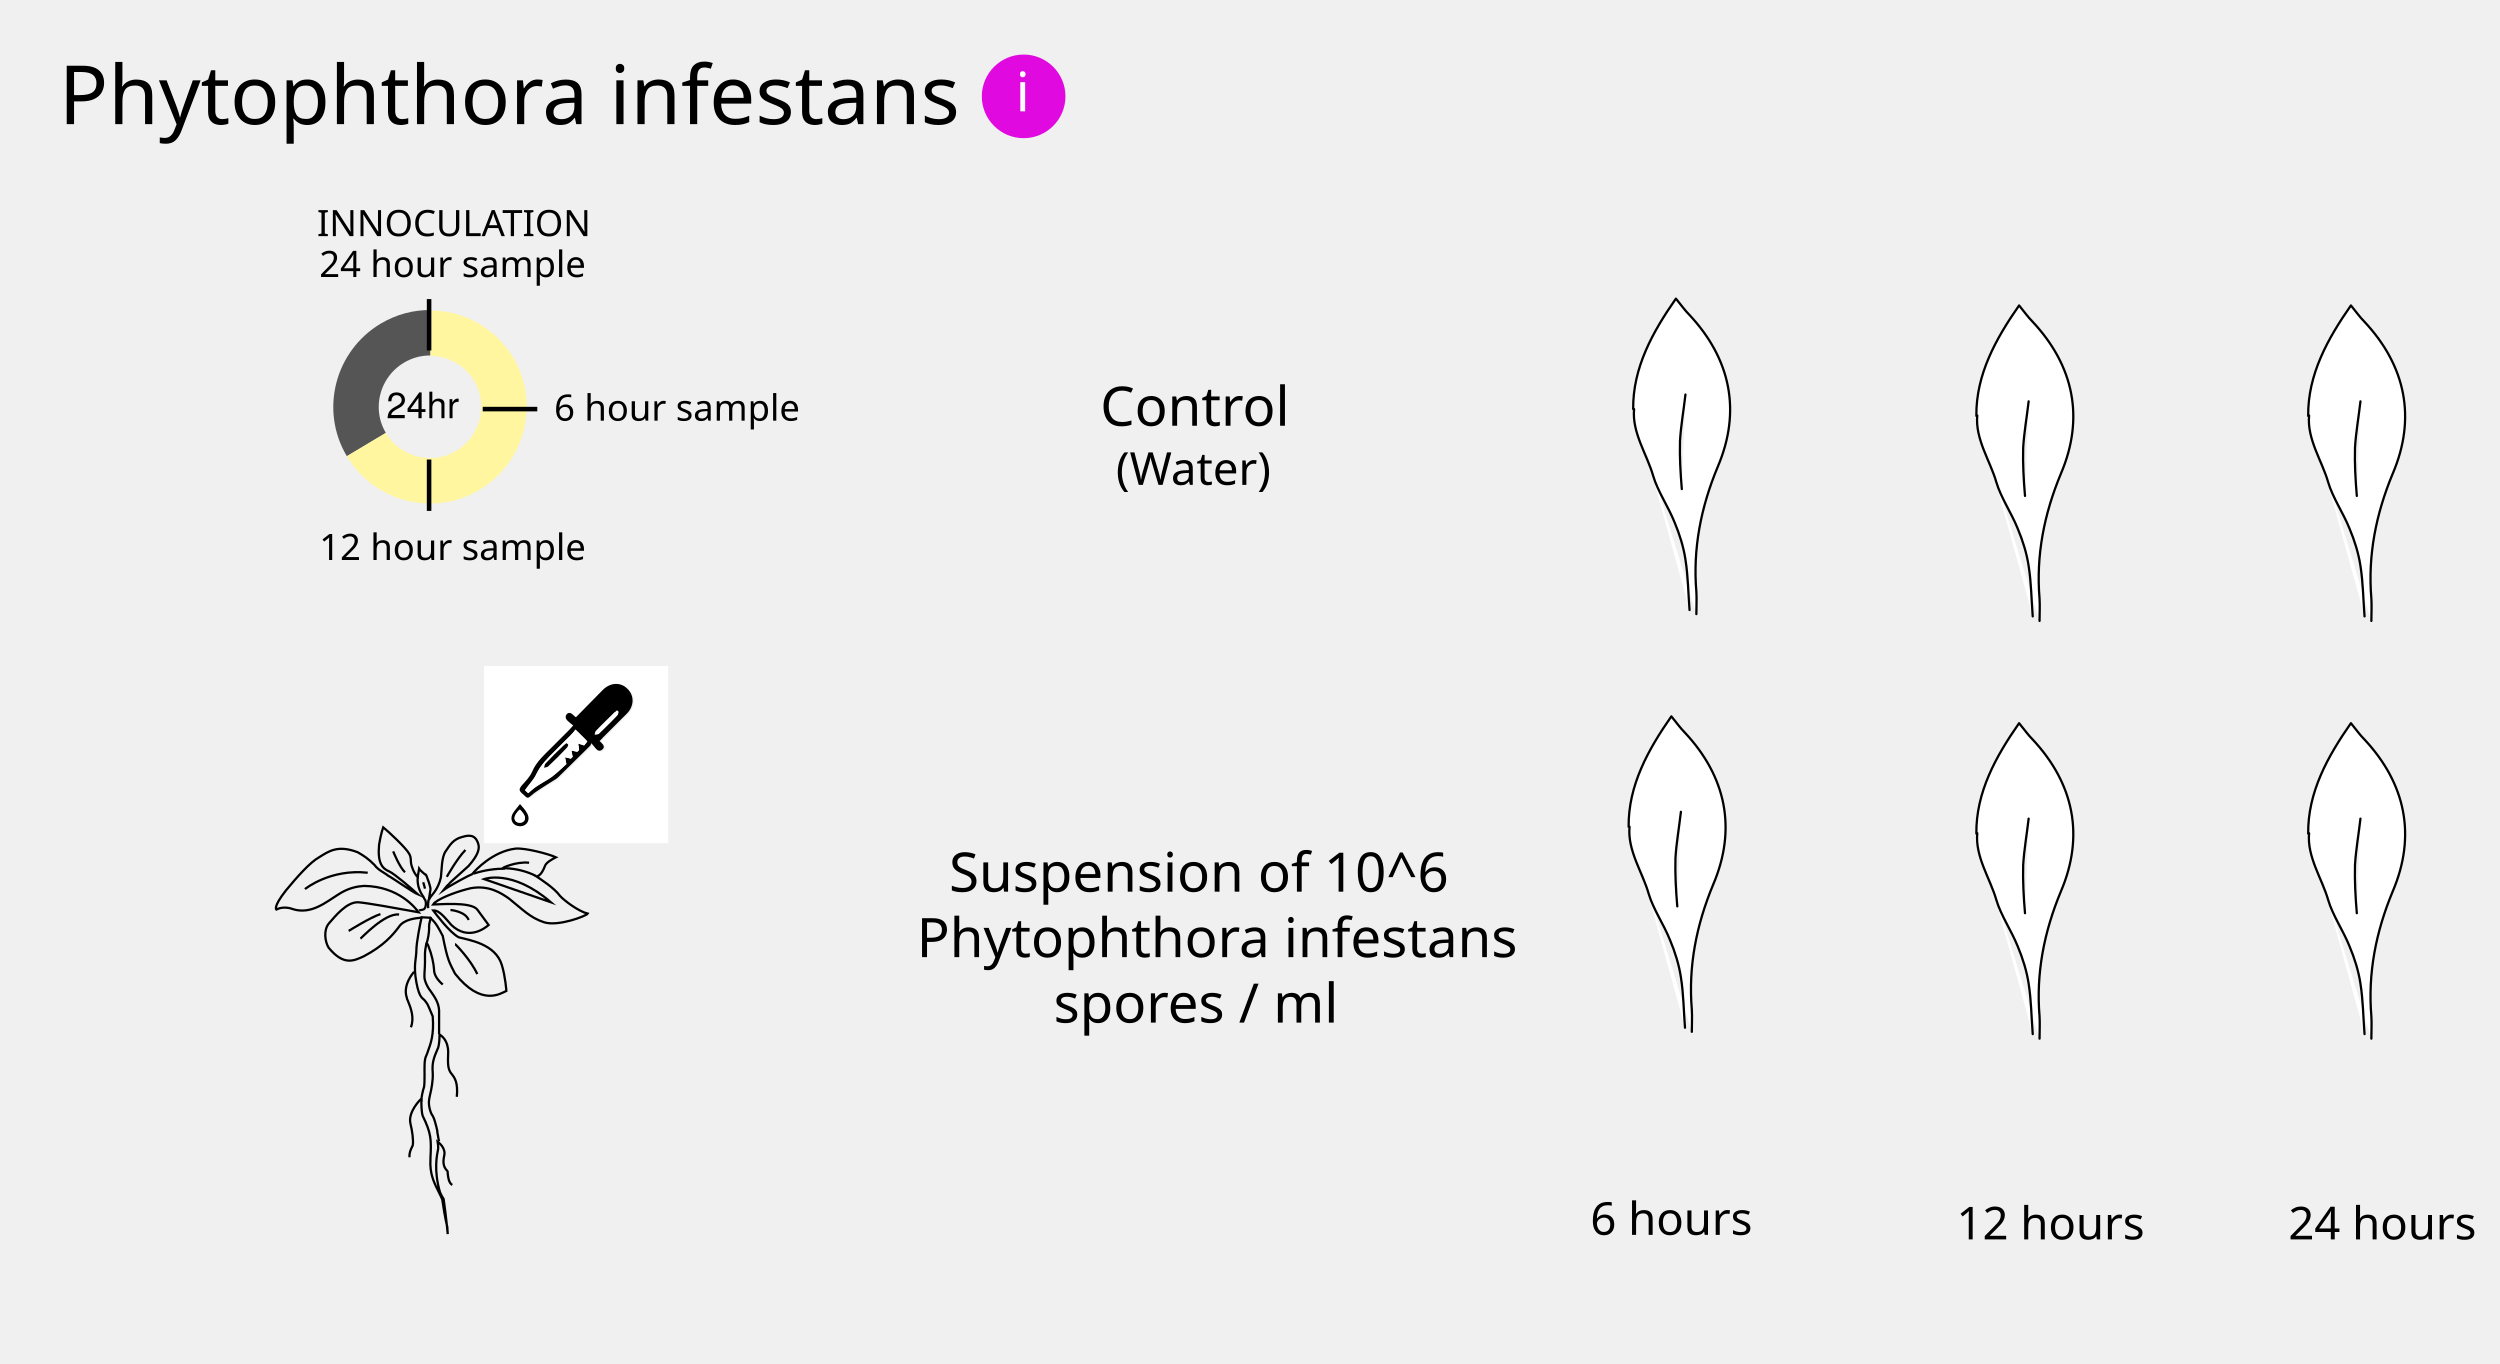
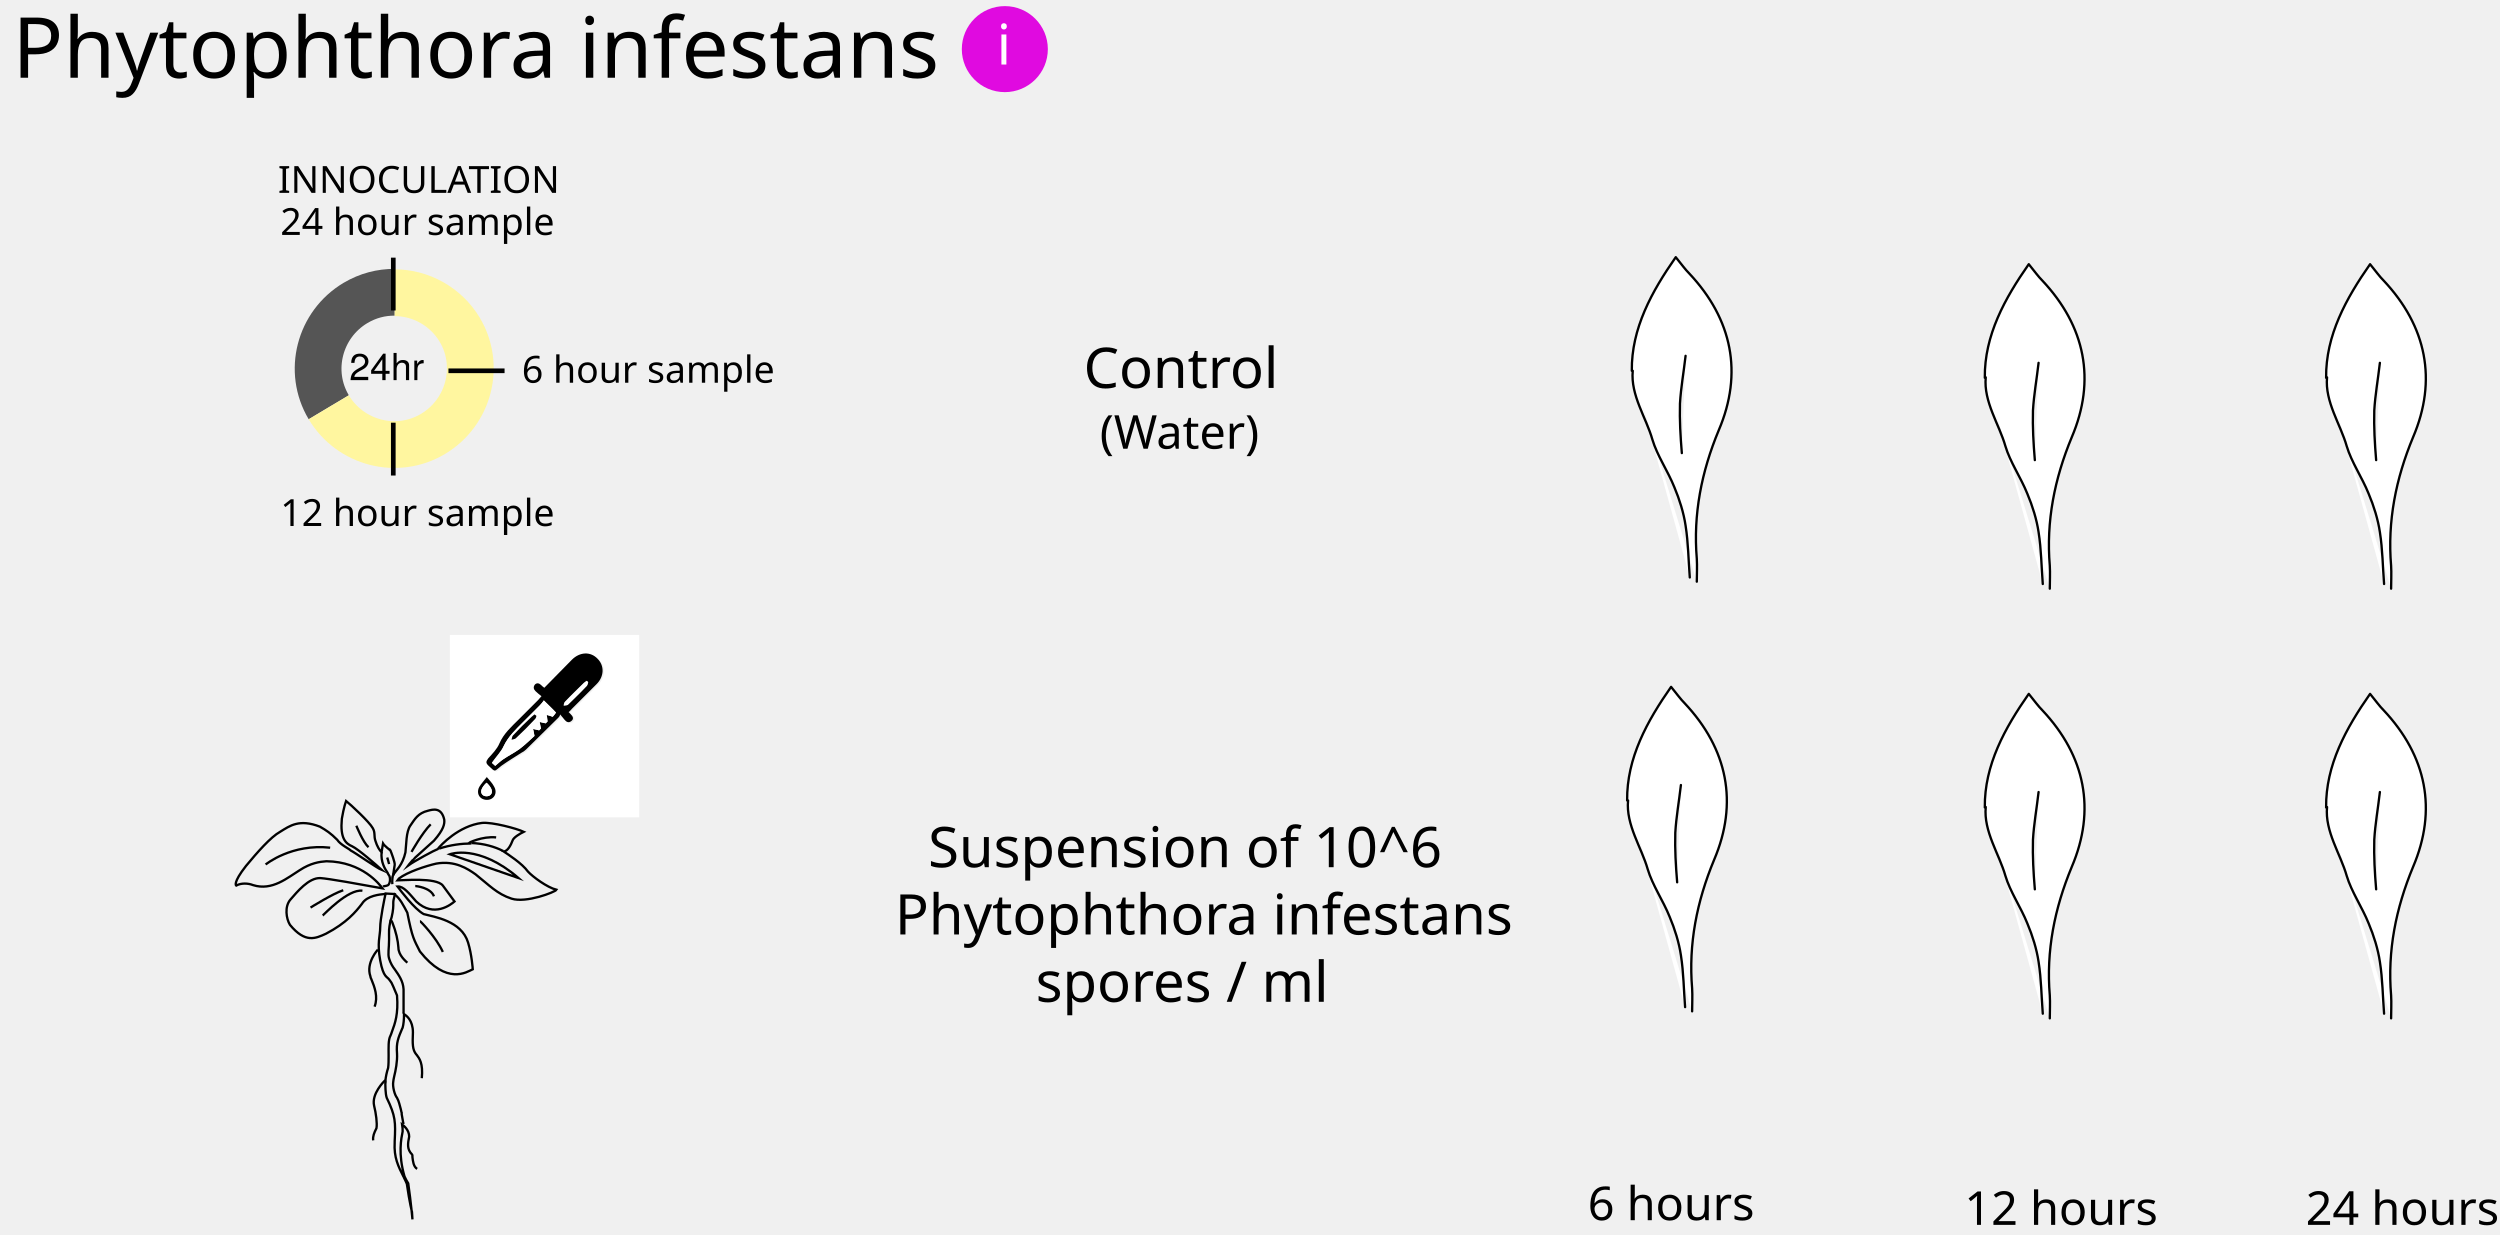
- <svg xmlns="http://www.w3.org/2000/svg" version="1.1" author="Provart Lab - Bio Analytic Resource, University of Toronto" id="BioticStressPhytophthorainfestans_svg" x="0px" y="0px" viewBox="20 70 550 300" enable-background="new 0 0 900 600" xml:space="preserve">
-   <g id="Phytophthora_infestans">
+ <svg xmlns="http://www.w3.org/2000/svg" xml:space="preserve" id="BioticStressPhytophthorainfestans_svg" x="0" y="0" version="1.1" viewBox="20 70 534.707 263.964" author="Provart Lab - Bio Analytic Resource, University of Toronto">&gt;
+   <g id="Phytophthora_infestans" transform="translate(-10.284 -10.693)">
    <g id="Labels">
-       <text transform="matrix(1 0 0 1 32.9314 97.314)" font-family="'HelveticaNeue-Italic'" font-size="18">Phytophthora infestans</text>
-       <text transform="matrix(1 0 0 1 262.0428 163.6665)" font-family="'HelveticaNeue-Thin'" font-size="12">Control</text>
-       <text transform="matrix(1 0 0 1 265.5075 176.6665)" font-family="'HelveticaNeue-Thin'" font-size="10">(Water)</text>
-       <text transform="matrix(1 0 0 1 228.7966 266.1665)" enable-background="new    ">
-         <tspan x="0" y="0" font-family="'HelveticaNeue-Thin'" font-size="12">Suspension of 10^6</tspan>
-         <tspan x="-7.1" y="14.4" font-family="'HelveticaNeue-ThinItalic'" font-size="12">Phytophthora infestans </tspan>
-         <tspan x="23" y="28.8" font-family="'HelveticaNeue-Thin'" font-size="12">spores / ml</tspan>
+       <text id="text2" font-family="HelveticaNeue-Italic" font-size="18" transform="translate(32.931 97.314)">Phytophthora infestans</text>
+       <text id="text4" font-family="HelveticaNeue-Thin" font-size="12" transform="translate(262.043 163.667)">Control</text>
+       <text id="text6" font-family="HelveticaNeue-Thin" font-size="10" transform="translate(265.507 176.667)">(Water)</text>
+       <text id="text14" transform="translate(228.797 266.166)">
+         <tspan id="tspan8" x="0" y="0" font-family="HelveticaNeue-Thin" font-size="12">Suspension of 10^6</tspan>
+         <tspan id="tspan10" x="-7.1" y="14.4" font-family="HelveticaNeue-ThinItalic" font-size="12">Phytophthora infestans </tspan>
+         <tspan id="tspan12" x="23" y="28.8" font-family="HelveticaNeue-Thin" font-size="12">spores / ml</tspan>
      </text>
-       <text transform="matrix(1 0 0 1 369.8842 341.6665)" font-family="'HelveticaNeue-Thin'" font-size="10">6 hours</text>
-       <text transform="matrix(1 0 0 1 450.4377 342.6665)" font-family="'HelveticaNeue-Thin'" font-size="10">12 hours</text>
+       <text id="text16" font-family="HelveticaNeue-Thin" font-size="10" transform="translate(369.884 341.666)">6 hours</text>
+       <text id="text18" font-family="HelveticaNeue-Thin" font-size="10" transform="translate(450.438 342.666)">12 hours</text>
    </g>
    <g id="infoButton_Botrytis_cinerea">
-       <circle fill="#E00AE0" cx="245.2" cy="91.2" r="9.2" />
-       <text transform="matrix(1 0 0 1 243.4521 94.5)" fill="#FFFFFF" font-family="'HelveticaNeue-Bold'" font-size="12">i</text>
+       <circle id="circle21" cx="245.2" cy="91.2" r="9.2" fill="#e00ae0" />
+       <text id="text23" fill="#fff" font-family="HelveticaNeue-Bold" font-size="12" transform="translate(243.452 94.5)">i</text>
    </g>
    <g id="treatmentInfographic">
-       <g id="root">
-         <path fill="none" stroke="#000000" stroke-width="0.5" stroke-miterlimit="10" d="M110.4,296c0.8-2.1,0-4.2-0.7-5.9     c-0.1-0.2-0.2-0.4-0.2-0.6c-1-2.9,1.6-5.7,1.6-5.7" />
-         <path fill="none" stroke="#000000" stroke-width="0.5" stroke-miterlimit="10" d="M118.3,262.9c0,0,2.3-4.1,4.1-5.9" />
-         <path fill="none" stroke="#000000" stroke-width="0.5" stroke-miterlimit="10" d="M123.1,272.4c-0.7-1.9-3.9-2.2-4-2.2" />
-         <path fill="none" stroke="#000000" stroke-width="0.5" stroke-miterlimit="10" d="M103.7,271.1c-2.2,0.7-6.8,3.6-7,3.7" />
-         <path fill="none" stroke="#000000" stroke-width="0.5" stroke-miterlimit="10" d="M107.8,271.2c-3.1-0.4-8.2,5.1-8.5,5.3" />
-         <path fill="none" stroke="#000000" stroke-width="0.5" stroke-miterlimit="10" d="M100.9,262c-8.2-0.9-13.7,3.5-13.8,3.6" />
-         <path fill="none" stroke="#000000" stroke-width="0.5" stroke-miterlimit="10" d="M109.1,261.9c-1.2-1.1-2.6-4.6-2.6-4.6" />
-         <path fill="none" stroke="#000000" stroke-width="0.5" stroke-miterlimit="10" d="M113.1,264.1c0,0,0.3,0.9,0.4,1.4" />
-         <path fill="none" stroke="#000000" stroke-width="0.5" stroke-miterlimit="10" d="M125,284.3c-1.4-3.1-4.8-6.6-4.9-6.6" />
-         <path fill="none" stroke="#000000" stroke-width="0.5" stroke-miterlimit="10" d="M111.8,262.7L111.8,262.7     C111.7,262.7,111.7,262.7,111.8,262.7" />
-         <path fill="none" stroke="#000000" stroke-width="0.5" stroke-miterlimit="10" d="M117.4,286.6c-0.3-0.3-1.9-1.6-1.9-3.2     c-0.1-1.5-0.5-3.4-1.3-5.4c-0.1-0.4-0.5-0.6-0.4-0.4c0.4-0.9,0.6-2.6,0.6-3.2c0-0.2,0-0.4,0-0.6c0-0.5,0.1-0.8,0.2-1.2     c0.1-0.3,0.1-0.6,0.2-0.9" />
-         <path fill="none" stroke="#000000" stroke-width="0.5" stroke-miterlimit="10" d="M110.1,324.6c-0.1-0.9,0.2-1.6,0.7-2.6     c0.2-1-0.1-3.2-0.5-4.8c-0.6-2.6,2.2-5.3,2.3-5.4l0.1,0.1c0.1-0.9,0.3-1.9,0.6-2.8c0.1-0.7,0.1-1.7,0.1-2.7     c0-1.6-0.1-3.3,0.4-4.2c0.1-0.2,0.2-0.5,0.3-0.8c0.7-1.9,1.4-3.8,1.1-7.8c-1.5-3.6-1.1-2.5-1.6-3.3s-1.3-0.4-2-4.2     c-0.7-3.8,0-5.2,0-7s0.9-6.2,1.2-7.5" />
-         <path fill="none" stroke="#000000" stroke-width="0.5" stroke-miterlimit="10" d="M119.5,330.7c-0.8-0.5-0.9-1.7-1-2.5     c0-0.3,0-0.5-0.1-0.6c-1.1-1.1-0.9-2.3-0.6-3.8c0-1.4-1.1-2.3-1.5-2.6c0.1,0.6,0.1,1.2,0.1,1.5c-0.3,1.5-1,4.8,0.4,9.6     c0.2,0.5,0.5,1,0.8,1.5l0,0c0.6,4.2,0.9,7.7,0.9,7.7l-0.1-1.6c0,0-0.5-1.8-1.1-6c-0.2-0.5-0.4-0.9-0.6-1.3l0,0     c0-0.1,0-0.1-0.1-0.2c-1.1-2.2-2.1-4.1-1.9-7.4v-0.2c0.2-4.1,0.2-5.4-1.7-9.3c-0.3-0.9-0.3-2.6-0.3-3.7" />
-         <path fill="none" stroke="#000000" stroke-width="0.5" stroke-miterlimit="10" d="M120.5,311.3c0.3-3.2-0.5-4.2-1.1-5l-0.1-0.1     c-0.8-1-0.8-2.2-0.7-4.7c0-2.6-1.4-3.6-1.9-3.9c0,1.1-0.1,2.2-0.3,2.9l-0.1,0.2c-0.8,1.9-1.3,3-1.1,5.3c0.1,1.7-0.3,3.7-0.6,4.9     c-0.1,0.5-0.2,0.9-0.2,1.1c-0.2,1.1,0.3,2.9,0.8,3.5c0.4,0.7,0.6,1.7,0.8,2.4c0.1,0.3,0.1,0.6,0.2,0.8l0,0v0.3     c0.1,0.5,0.2,1.1,0.3,1.7l0.1,0.4" />
-         <path fill="none" stroke="#000000" stroke-width="0.5" stroke-miterlimit="10" d="M113.8,277.6c-0.4,2-0.3,2-0.3,4     s-0.3,3.1,0,4.1s0.8,1.8,1.2,2.3c0.9,1.3,1.8,2.5,1.9,4.3c0,0.4,0,0.9,0,1.4c0,1.1,0,2.6,0,3.8" />
-         <path fill="none" stroke="#000000" stroke-width="0.5" stroke-miterlimit="10" d="M136.4,259.8c-3-0.3-6,1.2-6.1,1.3h0.8     c-2,0-4.5,0.3-6.9,1.1" />
-         <path fill="none" stroke="#000000" stroke-width="0.5" stroke-miterlimit="10" d="M137.9,262.7c-1.8-0.9-4.1-1.6-6.8-1.7" />
-         <path fill="none" stroke="#000000" stroke-width="0.5" stroke-miterlimit="10" d="M112.2,270.3c0.2-0.1,1-0.1,1.2-0.4     c0.3-0.4,0.4-1.1,0.2-1.8l0,0c-0.1-0.2-0.3-0.4-0.4-0.7c-0.6-0.9-1.5-2.3-1.3-4.5" />
-         <path fill="none" stroke="#000000" stroke-width="0.5" stroke-miterlimit="10" d="M114.3,268L114.3,268c-0.2,1-0.1,1.8-0.1,1.8" />
-         <path fill="none" stroke="#000000" stroke-width="0.5" stroke-miterlimit="10" d="M126.5,263.4l14.7,5.1     C132.6,261.1,126.5,263.4,126.5,263.4z" />
-         <line fill="none" stroke="#000000" stroke-width="0.5" stroke-miterlimit="10" x1="114.6" y1="267.4" x2="114.4" y2="267.8" />
-         <line fill="none" stroke="#000000" stroke-width="0.5" stroke-miterlimit="10" x1="114.4" y1="268" x2="114.4" y2="267.8" />
-         <line fill="none" stroke="#000000" stroke-width="0.5" stroke-miterlimit="10" x1="113.6" y1="262.2" x2="113.6" y2="262.5" />
+       <g id="root" fill="none" stroke="#000" stroke-miterlimit="10" stroke-width=".5">
+         <path id="path26" d="M110.4 296c.8-2.1 0-4.2-.7-5.9-.1-.2-.2-.4-.2-.6-1-2.9 1.6-5.7 1.6-5.7" />
+         <path id="path28" d="M118.3 262.9s2.3-4.1 4.1-5.9" />
+         <path id="path30" d="M123.1 272.4c-.7-1.9-3.9-2.2-4-2.2" />
+         <path id="path32" d="M103.7 271.1c-2.2.7-6.8 3.6-7 3.7" />
+         <path id="path34" d="M107.8 271.2c-3.1-.4-8.2 5.1-8.5 5.3" />
+         <path id="path36" d="M100.9 262c-8.2-.9-13.7 3.5-13.8 3.6" />
+         <path id="path38" d="M109.1 261.9c-1.2-1.1-2.6-4.6-2.6-4.6" />
+         <path id="path40" d="M113.1 264.1s.3.9.4 1.4" />
+         <path id="path42" d="M125 284.3c-1.4-3.1-4.8-6.6-4.9-6.6" />
+         <path id="path44" d="M111.8 262.7c-.1 0-.1 0 0 0" />
+         <path id="path46" d="M117.4 286.6c-.3-.3-1.9-1.6-1.9-3.2-.1-1.5-.5-3.4-1.3-5.4-.1-.4-.5-.6-.4-.4.4-.9.6-2.6.6-3.2v-.6c0-.5.1-.8.2-1.2.1-.3.1-.6.2-.9" />
+         <path id="path48" d="M110.1 324.6c-.1-.9.2-1.6.7-2.6.2-1-.1-3.2-.5-4.8-.6-2.6 2.2-5.3 2.3-5.4l.1.1c.1-.9.3-1.9.6-2.8.1-.7.1-1.7.1-2.7 0-1.6-.1-3.3.4-4.2.1-.2.2-.5.3-.8.7-1.9 1.4-3.8 1.1-7.8-1.5-3.6-1.1-2.5-1.6-3.3-.5-.8-1.3-.4-2-4.2-.7-3.8 0-5.2 0-7 0-1.8.9-6.2 1.2-7.5" />
+         <path id="path50" d="M119.5 330.7c-.8-.5-.9-1.7-1-2.5 0-.3 0-.5-.1-.6-1.1-1.1-.9-2.3-.6-3.8 0-1.4-1.1-2.3-1.5-2.6.1.6.1 1.2.1 1.5-.3 1.5-1 4.8.4 9.6.2.5.5 1 .8 1.5.6 4.2.9 7.7.9 7.7l-.1-1.6s-.5-1.8-1.1-6c-.2-.5-.4-.9-.6-1.3 0-.1 0-.1-.1-.2-1.1-2.2-2.1-4.1-1.9-7.4v-.2c.2-4.1.2-5.4-1.7-9.3-.3-.9-.3-2.6-.3-3.7" />
+         <path id="path52" d="M120.5 311.3c.3-3.2-.5-4.2-1.1-5l-.1-.1c-.8-1-.8-2.2-.7-4.7 0-2.6-1.4-3.6-1.9-3.9 0 1.1-.1 2.2-.3 2.9l-.1.2c-.8 1.9-1.3 3-1.1 5.3.1 1.7-.3 3.7-.6 4.9-.1.5-.2.9-.2 1.1-.2 1.1.3 2.9.8 3.5.4.7.6 1.7.8 2.4.1.3.1.6.2.8v.3c.1.5.2 1.1.3 1.7l.1.4" />
+         <path id="path54" d="M113.8 277.6c-.4 2-.3 2-.3 4s-.3 3.1 0 4.1c.3 1 .8 1.8 1.2 2.3.9 1.3 1.8 2.5 1.9 4.3v5.2" />
+         <path id="path56" d="M136.4 259.8c-3-.3-6 1.2-6.1 1.3h.8c-2 0-4.5.3-6.9 1.1" />
+         <path id="path58" d="M137.9 262.7c-1.8-.9-4.1-1.6-6.8-1.7" />
+         <path id="path60" d="M112.2 270.3c.2-.1 1-.1 1.2-.4.3-.4.4-1.1.2-1.8-.1-.2-.3-.4-.4-.7-.6-.9-1.5-2.3-1.3-4.5" />
+         <path id="path62" d="M114.3 268c-.2 1-.1 1.8-.1 1.8" />
+         <path id="path64" d="m126.5 263.4 14.7 5.1c-8.6-7.4-14.7-5.1-14.7-5.1z" />
+         <path id="line66" d="m114.6 267.4-.2.4" />
+         <path id="line68" d="M114.4 268v-.2" />
+         <path id="line70" d="M113.6 262.2v.3" />
      </g>
-       <path id="rosette" fill="none" stroke="#000000" stroke-width="0.5" stroke-miterlimit="10" d="M80.8,270.1c0,0-0.8-0.5,2.1-4.2    c2.4-2.9,5.3-6.2,7.3-7.3c2.1-1.3,4.1-2.8,8.5-1.1c1.4,0.8,2.3,1.4,3.7,2.8c0.7,1.1,2.7,2,2.9,2.3c1,0.5,5.5,3.7,6.7,4.2    c-1.2-1.1-5.1-4.5-6.4-5.1c-1.4-0.6-2.6-1.7-2.2-5.9c0.4-2.4,0.9-3.8,0.9-3.8c1,0.8,5,4.5,5.7,5.8c0.6,1,0.2,1.7,0.6,2.8    c0.3,1,0.9,2.1,1.3,2.3c0.1-0.7,0.3-1.8,0.3-1.8c0.3,0.5,1.6,1.5,1.6,1.5c0.2,0.5,1,2.6,0.9,3.1c-0.1,0.8-0.3,2-0.3,2    c0.6-0.8,2-2,2.6-4.7c0.2-1.5,0.1-4.5,1.1-5.8c0.9-1.3,1.6-2.6,3.7-3.1c1.1-0.3,2.9-0.8,3.5,1.9c0.1,0.9-0.1,2.1-2.2,4.5    c-1.4,1.3-4.5,4-4.5,4.1c-0.7,0.8-1,1.2-1,1.2c1.4-1,5.7-3.3,6.3-3.5c0.6-0.8,4.5-5,9.5-5.6c2.2-0.2,7.4,1.2,8.9,1.9    c-0.8,0.4-2.2,1.2-2.4,1.9c-0.3,0.8-1,2.3-1.9,2.3c0.9,0.6,4,2.6,5.2,4.3c1,1.1,4.1,3.4,6.1,3.9c-0.3,0.5-6.5,2.9-9.6,1.9    s-4.8-2.9-7.7-5.2c-1.7-1.2-4.4-3-8.4-2.3c-2.2,0.5-6.2,1.8-8,3.2c-0.3,0.4-0.3,0.4-0.3,0.4c1,0,8.3-0.7,9.7,1.1    c1.2,1.6,2.5,3.4,2.5,3.4c-0.7,0.6-4.4,3.6-8.2,0c-1.5-1.7-2.7-3.3-4-3.2c0.6,0.8,3.6,4.8,5.6,5.9c2.2,0.6,8.1,1.4,9.5,6.1    c0.8,2.6,1,5.7,1,5.7c-1.3,0.6-5.5,3.5-11.3-3.8c-1.3-2.6-1.6-2.8-2.7-8.3c-0.8-1.5-1.5-3-2.8-4c-1.3-0.1-1.9-0.1-2,0    c-1,0.1-3.8,0.3-4.9,2.1c-1.3,1.7-3.3,4.1-7.7,6.4c-2.2,1-4.4,2.1-7.7-1.9c-0.8-1.3-1.2-3.9,0.1-5.4c1.4-1.6,3.9-4.7,6.4-4.6    c1.7,0.1,8.4,1.3,13.3,2.2c-0.6-0.8-4.3-5.7-12-5.8c-1.5,0.1-3.4,0.4-5.7,1.9c-2.6,1.6-5.9,4.5-10,3.2    C83.4,269.6,81.9,269.5,80.8,270.1z" />
+       <path id="rosette" fill="none" stroke="#000" stroke-miterlimit="10" stroke-width=".5" d="M80.8 270.1s-.8-.5 2.1-4.2c2.4-2.9 5.3-6.2 7.3-7.3 2.1-1.3 4.1-2.8 8.5-1.1 1.4.8 2.3 1.4 3.7 2.8.7 1.1 2.7 2 2.9 2.3 1 .5 5.5 3.7 6.7 4.2-1.2-1.1-5.1-4.5-6.4-5.1-1.4-.6-2.6-1.7-2.2-5.9.4-2.4.9-3.8.9-3.8 1 .8 5 4.5 5.7 5.8.6 1 .2 1.7.6 2.8.3 1 .9 2.1 1.3 2.3.1-.7.3-1.8.3-1.8.3.5 1.6 1.5 1.6 1.5.2.5 1 2.6.9 3.1-.1.8-.3 2-.3 2 .6-.8 2-2 2.6-4.7.2-1.5.1-4.5 1.1-5.8.9-1.3 1.6-2.6 3.7-3.1 1.1-.3 2.9-.8 3.5 1.9.1.9-.1 2.1-2.2 4.5-1.4 1.3-4.5 4-4.5 4.1-.7.8-1 1.2-1 1.2 1.4-1 5.7-3.3 6.3-3.5.6-.8 4.5-5 9.5-5.6 2.2-.2 7.4 1.2 8.9 1.9-.8.4-2.2 1.2-2.4 1.9-.3.8-1 2.3-1.9 2.3.9.6 4 2.6 5.2 4.3 1 1.1 4.1 3.4 6.1 3.9-.3.5-6.5 2.9-9.6 1.9-3.1-1-4.8-2.9-7.7-5.2-1.7-1.2-4.4-3-8.4-2.3-2.2.5-6.2 1.8-8 3.2l-.3.4c1 0 8.3-.7 9.7 1.1 1.2 1.6 2.5 3.4 2.5 3.4-.7.6-4.4 3.6-8.2 0-1.5-1.7-2.7-3.3-4-3.2.6.8 3.6 4.8 5.6 5.9 2.2.6 8.1 1.4 9.5 6.1.8 2.6 1 5.7 1 5.7-1.3.6-5.5 3.5-11.3-3.8-1.3-2.6-1.6-2.8-2.7-8.3-.8-1.5-1.5-3-2.8-4-1.3-.1-1.9-.1-2 0-1 .1-3.8.3-4.9 2.1-1.3 1.7-3.3 4.1-7.7 6.4-2.2 1-4.4 2.1-7.7-1.9-.8-1.3-1.2-3.9.1-5.4 1.4-1.6 3.9-4.7 6.4-4.6 1.7.1 8.4 1.3 13.3 2.2-.6-.8-4.3-5.7-12-5.8-1.5.1-3.4.4-5.7 1.9-2.6 1.6-5.9 4.5-10 3.2-1-.4-2.5-.5-3.6.1z" />
      <g id="eyeDropper">
-         <g>
-           <path fill="#FFFFFF" d="M126.5,255.5c0-13,0-26,0-39c13.5,0,27,0,40.5,0c0,13,0,26,0,39C153.5,255.5,140,255.5,126.5,255.5z       M151.3,234.8c0.4,0.5,0.9,0.8,1.5,0.3c0.6-0.6,0.3-1.1-0.2-1.5c-0.1-0.1-0.2-0.2-0.4-0.4c0.2-0.2,0.4-0.5,0.7-0.7      c1.8-1.8,3.5-3.5,5.3-5.3c1.6-1.7,1.7-3.9,0.2-5.4c-1.5-1.6-3.8-1.5-5.5,0.2c-2,2-3.9,4-5.9,6c-0.3-0.3-0.5-0.4-0.7-0.6      c-0.4-0.4-0.9-0.5-1.3-0.1c-0.5,0.5-0.4,1,0.1,1.4c0.4,0.4,0.8,0.7,1.3,1.1c-0.3,0.3-0.5,0.6-0.7,0.8c-1.4,1.4-2.8,2.8-4.2,4.2      c-1.6,1.6-3.2,3-4.1,5.1c-0.5,1.2-1.6,2.2-2.4,3.2c-0.5,0.5-0.6,0.9,0,1.5c1.7,1.6,1.2,1.3,2.8,0.1c1.3-1,2.8-1.9,4.3-2.8      c0.3-0.2,0.7-0.4,1-0.7c2.3-2.2,4.6-4.5,6.9-6.8c0.2-0.2,0.4-0.3,0.7-0.6C150.7,234,150.9,234.4,151.3,234.8z M132.8,248.9      c-0.5,0.9-0.3,1.9,0.4,2.4c0.6,0.5,1.7,0.5,2.4,0s1-1.5,0.4-2.4c-0.4-0.7-1-1.3-1.6-2.2C133.8,247.6,133.2,248.2,132.8,248.9z" />
-           <path d="M149.7,234.2c-2.3,2.3-4.6,4.5-6.9,6.8c-0.3,0.3-0.6,0.5-1,0.7c-1.4,0.9-2.9,1.8-4.3,2.8c-1.6,1.2-1.1,1.5-2.8-0.1      c-0.6-0.6-0.4-0.9,0-1.5c0.9-1,1.9-2,2.4-3.2c0.9-2.1,2.6-3.6,4.1-5.1c1.4-1.4,2.8-2.8,4.2-4.2c0.2-0.2,0.4-0.5,0.7-0.8      c-0.5-0.4-0.9-0.7-1.3-1.1c-0.4-0.4-0.5-0.9-0.1-1.4c0.4-0.4,0.9-0.3,1.3,0.1c0.2,0.2,0.4,0.4,0.7,0.6c2-2,3.9-4,5.9-6      c1.7-1.7,4-1.8,5.5-0.2c1.5,1.5,1.4,3.8-0.2,5.4c-1.8,1.8-3.5,3.5-5.3,5.3c-0.2,0.2-0.4,0.5-0.7,0.7c0.2,0.2,0.3,0.3,0.4,0.4      c0.5,0.5,0.8,1,0.2,1.5s-1.1,0.2-1.5-0.3c-0.3-0.4-0.6-0.7-0.9-1.1C150,233.9,149.8,234.1,149.7,234.2z M136.2,244.5      c0.6-0.5,1.1-1,1.7-1.4c1.1-0.8,2.4-1.4,3.5-2.2c1.2-0.9,2.2-1.9,3.2-2.8c-0.1-0.7-0.2-1.1-0.3-1.5c0.4,0.1,0.8,0.2,1.3,0.3      c0.1-0.1,0.3-0.3,0.4-0.4c-0.1-0.6-0.2-1-0.3-1.4c0.4,0.1,0.8,0.2,1.3,0.3c0.1-0.1,0.3-0.3,0.4-0.4c-0.1-0.6-0.2-1-0.2-1.4      c0.4,0.1,0.8,0.2,1.3,0.4c0.2-0.2,0.5-0.6,0.7-0.9c-0.8-0.8-1.6-1.6-2.6-2.6c-0.2,0.3-0.5,0.7-0.9,1.1c-1.2,1.2-2.3,2.3-3.5,3.5      c-1.6,1.6-3.2,3.1-4.2,5.2c-0.6,1.2-1.6,2.2-2.5,3.5C135.7,244,135.9,244.2,136.2,244.5z M155.2,226.7c-1.4,1.4-2.8,2.7-4.1,4.1      c-0.2,0.2-0.2,0.6-0.3,0.8c0.3-0.1,0.7-0.1,0.9-0.2c1.4-1.3,2.7-2.7,4-4c0.2-0.2,0.2-0.5,0.3-0.8c0-0.1-0.2-0.2-0.4-0.3      C155.6,226.5,155.4,226.6,155.2,226.7z" />
-           <path d="M136,249c0.5,0.9,0.3,1.9-0.4,2.4c-0.6,0.5-1.7,0.5-2.4,0s-0.9-1.5-0.4-2.4c0.4-0.7,1-1.3,1.6-2.1      C135,247.6,135.6,248.2,136,249z M133.5,250.7c0.4,0.4,1.3,0.4,1.7,0c0.6-0.6,0.3-1.5-0.8-2.6      C133.2,249.2,132.9,250.1,133.5,250.7z" />
-           <path fill="#FFFFFF" d="M138,240.3c1-2.1,2.6-3.6,4.2-5.2c1.2-1.2,2.3-2.3,3.5-3.5c0.4-0.4,0.7-0.8,0.9-1.1c1,1,1.9,1.8,2.6,2.6      c-0.2,0.3-0.5,0.7-0.7,0.9c-0.6-0.2-0.9-0.3-1.3-0.4c0.1,0.4,0.2,0.9,0.2,1.4c-0.1,0.1-0.3,0.3-0.4,0.4      c-0.6-0.1-0.9-0.2-1.3-0.3c0.1,0.4,0.1,0.9,0.3,1.4c-0.1,0.1-0.4,0.3-0.4,0.4c-0.5-0.1-0.9-0.2-1.3-0.3c0.1,0.4,0.2,0.9,0.3,1.5      c-0.9,0.8-2,1.9-3.2,2.8c-1.1,0.8-2.3,1.4-3.5,2.2c-0.6,0.4-1.1,0.9-1.7,1.4c-0.3-0.3-0.5-0.4-0.7-0.6      C136.4,242.6,137.5,241.6,138,240.3z M144,234c-1.3,1.3-2.7,2.6-4,4c-0.2,0.2-0.2,0.6-0.3,0.9c0.3-0.1,0.7-0.1,0.9-0.3      c1.4-1.3,2.8-2.7,4.1-4.1c0.2-0.2,0.2-0.5,0.3-0.7c0-0.1-0.3-0.2-0.4-0.3C144.4,233.7,144.2,233.8,144,234z" />
-           <path fill="#FFFFFF" d="M156.1,226.6c-0.1,0.3-0.1,0.6-0.3,0.8c-1.3,1.4-2.7,2.7-4,4c-0.2,0.2-0.6,0.2-0.9,0.2      c0.1-0.3,0.1-0.7,0.3-0.8c1.4-1.4,2.7-2.7,4.1-4.1c0.1-0.1,0.3-0.2,0.5-0.4C155.9,226.4,156.1,226.6,156.1,226.6z" />
-           <path fill="#FFFFFF" d="M135.2,250.7c-0.4,0.4-1.3,0.4-1.7,0c-0.6-0.6-0.3-1.5,0.8-2.6C135.5,249.2,135.8,250.1,135.2,250.7z" />
-           <path d="M145,233.8c0,0.2-0.1,0.5-0.3,0.7c-1.3,1.4-2.7,2.8-4.1,4.1c-0.2,0.2-0.6,0.2-0.9,0.3c0.1-0.3,0.1-0.7,0.3-0.9      c1.3-1.4,2.6-2.7,4-4c0.2-0.2,0.4-0.3,0.6-0.5C144.8,233.6,145,233.8,145,233.8z" />
+         <g id="g88">
+           <path id="path74" fill="#fff" d="M126.5 255.5v-39H167v39h-40.5zm24.8-20.7c.4.5.9.8 1.5.3.6-.6.3-1.1-.2-1.5l-.4-.4c.2-.2.4-.5.7-.7l5.3-5.3c1.6-1.7 1.7-3.9.2-5.4-1.5-1.6-3.8-1.5-5.5.2-2 2-3.9 4-5.9 6-.3-.3-.5-.4-.7-.6-.4-.4-.9-.5-1.3-.1-.5.5-.4 1 .1 1.4.4.4.8.7 1.3 1.1-.3.3-.5.6-.7.8l-4.2 4.2c-1.6 1.6-3.2 3-4.1 5.1-.5 1.2-1.6 2.2-2.4 3.2-.5.5-.6.9 0 1.5 1.7 1.6 1.2 1.3 2.8.1 1.3-1 2.8-1.9 4.3-2.8.3-.2.7-.4 1-.7 2.3-2.2 4.6-4.5 6.9-6.8.2-.2.4-.3.7-.6 0 .2.2.6.6 1zm-18.5 14.1c-.5.9-.3 1.9.4 2.4.6.5 1.7.5 2.4 0s1-1.5.4-2.4c-.4-.7-1-1.3-1.6-2.2-.6.9-1.2 1.5-1.6 2.2z" />
+           <path id="path76" d="M149.7 234.2c-2.3 2.3-4.6 4.5-6.9 6.8-.3.3-.6.5-1 .7-1.4.9-2.9 1.8-4.3 2.8-1.6 1.2-1.1 1.5-2.8-.1-.6-.6-.4-.9 0-1.5.9-1 1.9-2 2.4-3.2.9-2.1 2.6-3.6 4.1-5.1l4.2-4.2c.2-.2.4-.5.7-.8-.5-.4-.9-.7-1.3-1.1-.4-.4-.5-.9-.1-1.4.4-.4.9-.3 1.3.1.2.2.4.4.7.6 2-2 3.9-4 5.9-6 1.7-1.7 4-1.8 5.5-.2 1.5 1.5 1.4 3.8-.2 5.4l-5.3 5.3c-.2.2-.4.5-.7.7l.4.4c.5.5.8 1 .2 1.5-.6.5-1.1.2-1.5-.3-.3-.4-.6-.7-.9-1.1-.1.4-.3.6-.4.7zm-13.5 10.3c.6-.5 1.1-1 1.7-1.4 1.1-.8 2.4-1.4 3.5-2.2 1.2-.9 2.2-1.9 3.2-2.8-.1-.7-.2-1.1-.3-1.5.4.1.8.2 1.3.3l.4-.4c-.1-.6-.2-1-.3-1.4.4.1.8.2 1.3.3l.4-.4c-.1-.6-.2-1-.2-1.4.4.1.8.2 1.3.4.2-.2.5-.6.7-.9l-2.6-2.6c-.2.3-.5.7-.9 1.1l-3.5 3.5c-1.6 1.6-3.2 3.1-4.2 5.2-.6 1.2-1.6 2.2-2.5 3.5l.7.7zm19-17.8c-1.4 1.4-2.8 2.7-4.1 4.1-.2.2-.2.6-.3.8.3-.1.7-.1.9-.2 1.4-1.3 2.7-2.7 4-4 .2-.2.2-.5.3-.8 0-.1-.2-.2-.4-.3 0 .2-.2.3-.4.4z" />
+           <path id="path78" d="M136 249c.5.9.3 1.9-.4 2.4-.6.5-1.7.5-2.4 0s-.9-1.5-.4-2.4c.4-.7 1-1.3 1.6-2.1.6.7 1.2 1.3 1.6 2.1zm-2.5 1.7c.4.4 1.3.4 1.7 0 .6-.6.3-1.5-.8-2.6-1.2 1.1-1.5 2-.9 2.6z" />
+           <path id="path80" fill="#fff" d="M138 240.3c1-2.1 2.6-3.6 4.2-5.2l3.5-3.5c.4-.4.7-.8.9-1.1 1 1 1.9 1.8 2.6 2.6-.2.3-.5.7-.7.9-.6-.2-.9-.3-1.3-.4.1.4.2.9.2 1.4l-.4.4c-.6-.1-.9-.2-1.3-.3.1.4.1.9.3 1.4-.1.1-.4.3-.4.4-.5-.1-.9-.2-1.3-.3.1.4.2.9.3 1.5-.9.8-2 1.9-3.2 2.8-1.1.8-2.3 1.4-3.5 2.2-.6.4-1.1.9-1.7 1.4-.3-.3-.5-.4-.7-.6.9-1.3 2-2.3 2.5-3.6zm6-6.3c-1.3 1.3-2.7 2.6-4 4-.2.2-.2.6-.3.9.3-.1.7-.1.9-.3 1.4-1.3 2.8-2.7 4.1-4.1.2-.2.2-.5.3-.7 0-.1-.3-.2-.4-.3-.2.2-.4.3-.6.5z" />
+           <path id="path82" fill="#fff" d="M156.1 226.6c-.1.3-.1.6-.3.8-1.3 1.4-2.7 2.7-4 4-.2.2-.6.2-.9.2.1-.3.1-.7.3-.8l4.1-4.1c.1-.1.3-.2.5-.4l.3.3z" />
+           <path id="path84" fill="#fff" d="M135.2 250.7c-.4.4-1.3.4-1.7 0-.6-.6-.3-1.5.8-2.6 1.2 1.1 1.5 2 .9 2.6z" />
+           <path id="path86" d="M145 233.8c0 .2-.1.5-.3.7-1.3 1.4-2.7 2.8-4.1 4.1-.2.2-.6.2-.9.3.1-.3.1-.7.3-.9 1.3-1.4 2.6-2.7 4-4 .2-.2.4-.3.6-.5.2.1.4.3.4.3z" />
        </g>
      </g>
    </g>
-     <g id="Phytophthora_infestans_at_12_Hours">
-       <path id="Treated_Phytophthora_infestans_at_12_Hours" fill="#FFFFFF" stroke="#000000" stroke-width="0.5" stroke-linecap="round" stroke-linejoin="round" stroke-miterlimit="10" d="    M454.8,253.4c-0.1-9.1,4.3-17,9.4-24.3c1.3,1.6,2,2.6,2.9,3.5c9.2,9.8,11.5,21.3,6.3,33.5c-3.7,8.9-5.5,18-4.7,27.5    c0.1,1.6,0,3.3,0,4.9 M467.2,297.5c-0.3-3.7-0.3-7.3-0.9-11.1c-0.4-2.7-1.3-5.6-2.4-8.2c-1.4-3.5-3.7-6.8-4.7-10.2    c-1.3-4.6-4.7-9.5-4.2-14.7 M466.3,250.1c-0.4,3.5-1,6.8-1.2,10.2c-0.1,3.6,0.1,7,0.4,10.6" />
-       <path id="Control_Phytophthora_infestans_at_12_Hours" fill="#FFFFFF" stroke="#000000" stroke-width="0.5" stroke-linecap="round" stroke-linejoin="round" stroke-miterlimit="10" d="    M454.8,161.5c-0.1-9.1,4.3-17,9.4-24.3c1.3,1.6,2,2.6,2.9,3.5c9.2,9.8,11.5,21.3,6.3,33.5c-3.7,8.9-5.5,18-4.7,27.5    c0.1,1.6,0,3.3,0,4.9 M467.2,205.6c-0.3-3.7-0.3-7.3-0.9-11.1c-0.4-2.7-1.3-5.6-2.4-8.2c-1.4-3.5-3.7-6.8-4.7-10.2    c-1.3-4.6-4.7-9.5-4.2-14.7 M466.3,158.3c-0.4,3.5-1,6.8-1.2,10.2c-0.1,3.6,0.1,7,0.4,10.6" />
+     <g id="Phytophthora_infestans_at_12_Hours" fill="#fff" stroke="#000" stroke-linecap="round" stroke-linejoin="round" stroke-miterlimit="10" stroke-width=".5">
+       <path id="Treated_Phytophthora_infestans_at_12_Hours" d="M454.8 253.4c-.1-9.1 4.3-17 9.4-24.3 1.3 1.6 2 2.6 2.9 3.5 9.2 9.8 11.5 21.3 6.3 33.5-3.7 8.9-5.5 18-4.7 27.5.1 1.6 0 3.3 0 4.9m-1.5-1c-.3-3.7-.3-7.3-.9-11.1-.4-2.7-1.3-5.6-2.4-8.2-1.4-3.5-3.7-6.8-4.7-10.2-1.3-4.6-4.7-9.5-4.2-14.7m11.3-3.2c-.4 3.5-1 6.8-1.2 10.2-.1 3.6.1 7 .4 10.6" />
+       <path id="Control_Phytophthora_infestans_at_12_Hours" d="M454.8 161.5c-.1-9.1 4.3-17 9.4-24.3 1.3 1.6 2 2.6 2.9 3.5 9.2 9.8 11.5 21.3 6.3 33.5-3.7 8.9-5.5 18-4.7 27.5.1 1.6 0 3.3 0 4.9m-1.5-1c-.3-3.7-.3-7.3-.9-11.1-.4-2.7-1.3-5.6-2.4-8.2-1.4-3.5-3.7-6.8-4.7-10.2-1.3-4.6-4.7-9.5-4.2-14.7m11.3-3.1c-.4 3.5-1 6.8-1.2 10.2-.1 3.6.1 7 .4 10.6" />
    </g>
-     <text transform="matrix(1 0 0 1 523.4377 342.6665)" font-family="'HelveticaNeue-Thin'" font-size="10">24 hours</text>
-     <g id="Phytophthora_infestans_at_24_Hours">
-       <path id="Treated_Phytophthora_infestans_at_24_Hours" fill="#FFFFFF" stroke="#000000" stroke-width="0.5" stroke-linecap="round" stroke-linejoin="round" stroke-miterlimit="10" d="    M527.8,253.4c-0.1-9.1,4.3-17,9.4-24.3c1.3,1.6,2,2.6,2.9,3.5c9.2,9.8,11.5,21.3,6.3,33.5c-3.7,8.9-5.5,18-4.7,27.5    c0.1,1.6,0,3.3,0,4.9 M540.2,297.5c-0.3-3.7-0.3-7.3-0.9-11.1c-0.4-2.7-1.3-5.6-2.4-8.2c-1.4-3.5-3.7-6.8-4.7-10.2    c-1.3-4.6-4.7-9.5-4.2-14.7 M539.3,250.1c-0.4,3.5-1,6.8-1.2,10.2c-0.1,3.6,0.1,7,0.4,10.6" />
-       <path id="Control_Phytophthora_infestans_at_24_Hours" fill="#FFFFFF" stroke="#000000" stroke-width="0.5" stroke-linecap="round" stroke-linejoin="round" stroke-miterlimit="10" d="    M527.8,161.5c-0.1-9.1,4.3-17,9.4-24.3c1.3,1.6,2,2.6,2.9,3.5c9.2,9.8,11.5,21.3,6.3,33.5c-3.7,8.9-5.5,18-4.7,27.5    c0.1,1.6,0,3.3,0,4.9 M540.2,205.6c-0.3-3.7-0.3-7.3-0.9-11.1c-0.4-2.7-1.3-5.6-2.4-8.2c-1.4-3.5-3.7-6.8-4.7-10.2    c-1.3-4.6-4.7-9.5-4.2-14.7 M539.3,158.3c-0.4,3.5-1,6.8-1.2,10.2c-0.1,3.6,0.1,7,0.4,10.6" />
+     <text id="text95" font-family="HelveticaNeue-Thin" font-size="10" transform="translate(523.438 342.666)">24 hours</text>
+     <g id="Phytophthora_infestans_at_24_Hours" fill="#fff" stroke="#000" stroke-linecap="round" stroke-linejoin="round" stroke-miterlimit="10" stroke-width=".5">
+       <path id="Treated_Phytophthora_infestans_at_24_Hours" d="M527.8 253.4c-.1-9.1 4.3-17 9.4-24.3 1.3 1.6 2 2.6 2.9 3.5 9.2 9.8 11.5 21.3 6.3 33.5-3.7 8.9-5.5 18-4.7 27.5.1 1.6 0 3.3 0 4.9m-1.5-1c-.3-3.7-.3-7.3-.9-11.1-.4-2.7-1.3-5.6-2.4-8.2-1.4-3.5-3.7-6.8-4.7-10.2-1.3-4.6-4.7-9.5-4.2-14.7m11.3-3.2c-.4 3.5-1 6.8-1.2 10.2-.1 3.6.1 7 .4 10.6" />
+       <path id="Control_Phytophthora_infestans_at_24_Hours" d="M527.8 161.5c-.1-9.1 4.3-17 9.4-24.3 1.3 1.6 2 2.6 2.9 3.5 9.2 9.8 11.5 21.3 6.3 33.5-3.7 8.9-5.5 18-4.7 27.5.1 1.6 0 3.3 0 4.9m-1.5-1c-.3-3.7-.3-7.3-.9-11.1-.4-2.7-1.3-5.6-2.4-8.2-1.4-3.5-3.7-6.8-4.7-10.2-1.3-4.6-4.7-9.5-4.2-14.7m11.3-3.1c-.4 3.5-1 6.8-1.2 10.2-.1 3.6.1 7 .4 10.6" />
    </g>
-     <g id="Phytophthora_infestans_at_6_Hours">
-       <path id="Treated_Phytophthora_infestans_at_6_Hours" fill="#FFFFFF" stroke="#000000" stroke-width="0.5" stroke-linecap="round" stroke-linejoin="round" stroke-miterlimit="10" d="    M378.3,251.9c-0.1-9.1,4.3-17,9.4-24.3c1.3,1.6,2,2.6,2.9,3.5c9.2,9.8,11.5,21.3,6.3,33.5c-3.7,8.9-5.5,18-4.7,27.5    c0.1,1.6,0,3.3,0,4.9 M390.7,296.1c-0.3-3.7-0.3-7.3-0.9-11.1c-0.4-2.7-1.3-5.6-2.4-8.2c-1.4-3.5-3.7-6.8-4.7-10.2    c-1.3-4.6-4.7-9.5-4.2-14.7 M389.8,248.6c-0.4,3.5-1,6.8-1.2,10.2c-0.1,3.6,0.1,7,0.4,10.6" />
-       <path id="Control_Phytophthora_infestans_at_6_Hours" fill="#FFFFFF" stroke="#000000" stroke-width="0.5" stroke-linecap="round" stroke-linejoin="round" stroke-miterlimit="10" d="    M379.3,160c-0.1-9.1,4.3-17,9.4-24.3c1.3,1.6,2,2.6,2.9,3.5c9.2,9.8,11.5,21.3,6.3,33.5c-3.7,8.9-5.5,18-4.7,27.5    c0.1,1.6,0,3.3,0,4.9 M391.7,204.2c-0.3-3.7-0.3-7.3-0.9-11.1c-0.4-2.7-1.3-5.6-2.4-8.2c-1.4-3.5-3.7-6.8-4.7-10.2    c-1.3-4.6-4.7-9.5-4.2-14.7 M390.8,156.8c-0.4,3.5-1,6.8-1.2,10.2c-0.1,3.6,0.1,7,0.4,10.6" />
+     <g id="Phytophthora_infestans_at_6_Hours" fill="#fff" stroke="#000" stroke-linecap="round" stroke-linejoin="round" stroke-miterlimit="10" stroke-width=".5">
+       <path id="Treated_Phytophthora_infestans_at_6_Hours" d="M378.3 251.9c-.1-9.1 4.3-17 9.4-24.3 1.3 1.6 2 2.6 2.9 3.5 9.2 9.8 11.5 21.3 6.3 33.5-3.7 8.9-5.5 18-4.7 27.5.1 1.6 0 3.3 0 4.9m-1.5-.9c-.3-3.7-.3-7.3-.9-11.1-.4-2.7-1.3-5.6-2.4-8.2-1.4-3.5-3.7-6.8-4.7-10.2-1.3-4.6-4.7-9.5-4.2-14.7m11.3-3.3c-.4 3.5-1 6.8-1.2 10.2-.1 3.6.1 7 .4 10.6" />
+       <path id="Control_Phytophthora_infestans_at_6_Hours" d="M379.3 160c-.1-9.1 4.3-17 9.4-24.3 1.3 1.6 2 2.6 2.9 3.5 9.2 9.8 11.5 21.3 6.3 33.5-3.7 8.9-5.5 18-4.7 27.5.1 1.6 0 3.3 0 4.9m-1.5-.9c-.3-3.7-.3-7.3-.9-11.1-.4-2.7-1.3-5.6-2.4-8.2-1.4-3.5-3.7-6.8-4.7-10.2-1.3-4.6-4.7-9.5-4.2-14.7m11.3-3.2c-.4 3.5-1 6.8-1.2 10.2-.1 3.6.1 7 .4 10.6" />
    </g>
  </g>
-   <text transform="matrix(1 0 0 1 104.9961 162)" font-family="'HelveticaNeue'" font-size="8">24hr</text>
-   <g id="TimeSampleChart">
+   <text id="text104" x="94.712" y="151.307" font-family="HelveticaNeue" font-size="8">24hr</text>
+   <g id="TimeSampleChart" transform="translate(-10.284 -10.693)">
    <g id="darkCycle">
-       <path fill="none" stroke="#555555" stroke-width="10" stroke-miterlimit="10" d="M100.6,167.8c-4.6-7.7-2-17.7,5.7-22.3    c2.7-1.6,5.5-2.3,8.4-2.3" />
+       <path id="path106" fill="none" stroke="#555" stroke-miterlimit="10" stroke-width="10" d="M100.6 167.8c-4.6-7.7-2-17.7 5.7-22.3 2.7-1.6 5.5-2.3 8.4-2.3" />
    </g>
    <g id="lightCycle">
-       <path fill="none" stroke="#FFF69F" stroke-width="10" stroke-miterlimit="10" d="M114.7,143.3c5.5,0,10.9,2.9,13.9,7.9    c4.6,7.7,2,17.7-5.7,22.3s-17.7,2-22.3-5.7" />
+       <path id="path109" fill="none" stroke="#fff69f" stroke-miterlimit="10" stroke-width="10" d="M114.7 143.3c5.5 0 10.9 2.9 13.9 7.9 4.6 7.7 2 17.7-5.7 22.3-7.7 4.6-17.7 2-22.3-5.7" />
    </g>
    <g id="labels">
-       <text transform="matrix(1 0 0 1 89.7393 121.9444)" font-family="'HelveticaNeue-Thin'" font-size="8">INNOCULATION</text>
-       <text transform="matrix(1 0 0 1 90.2393 130.9444)" font-family="'HelveticaNeue-Thin'" font-size="8">24 hour sample</text>
-       <line fill="none" stroke="#000000" stroke-miterlimit="10" x1="114.4" y1="135.8" x2="114.4" y2="147.1" />
-       <text transform="matrix(1 0 0 1 90.2393 193.1944)" font-family="'HelveticaNeue-Thin'" font-size="8">12 hour sample</text>
-       <line fill="none" stroke="#000000" stroke-miterlimit="10" x1="114.4" y1="171.1" x2="114.4" y2="182.4" />
-       <text transform="matrix(1 0 0 1 141.9072 162.5537)" font-family="'HelveticaNeue-Thin'" font-size="8">6 hour sample</text>
-       <path fill="none" stroke="#000000" stroke-miterlimit="10" d="M135.7,159.3" />
-       <path fill="none" stroke="#000000" stroke-miterlimit="10" d="M126.5,159.6" />
-       <line fill="none" stroke="#000000" stroke-miterlimit="10" x1="126.2" y1="160" x2="138.2" y2="160" />
+       <text id="text112" font-family="HelveticaNeue-Thin" font-size="8" transform="translate(89.74 121.944)">INNOCULATION</text>
+       <text id="text114" font-family="HelveticaNeue-Thin" font-size="8" transform="translate(90.24 130.944)">24 hour sample</text>
+       <path id="line116" fill="none" stroke="#000" stroke-miterlimit="10" d="M114.4 135.8v11.3" />
+       <text id="text118" font-family="HelveticaNeue-Thin" font-size="8" transform="translate(90.24 193.194)">12 hour sample</text>
+       <path id="line120" fill="none" stroke="#000" stroke-miterlimit="10" d="M114.4 171.1v11.3" />
+       <text id="text122" font-family="HelveticaNeue-Thin" font-size="8" transform="translate(141.907 162.554)">6 hour sample</text>
+       <path id="line128" fill="none" stroke="#000" stroke-miterlimit="10" d="M126.2 160h12" />
    </g>
  </g>
</svg>
